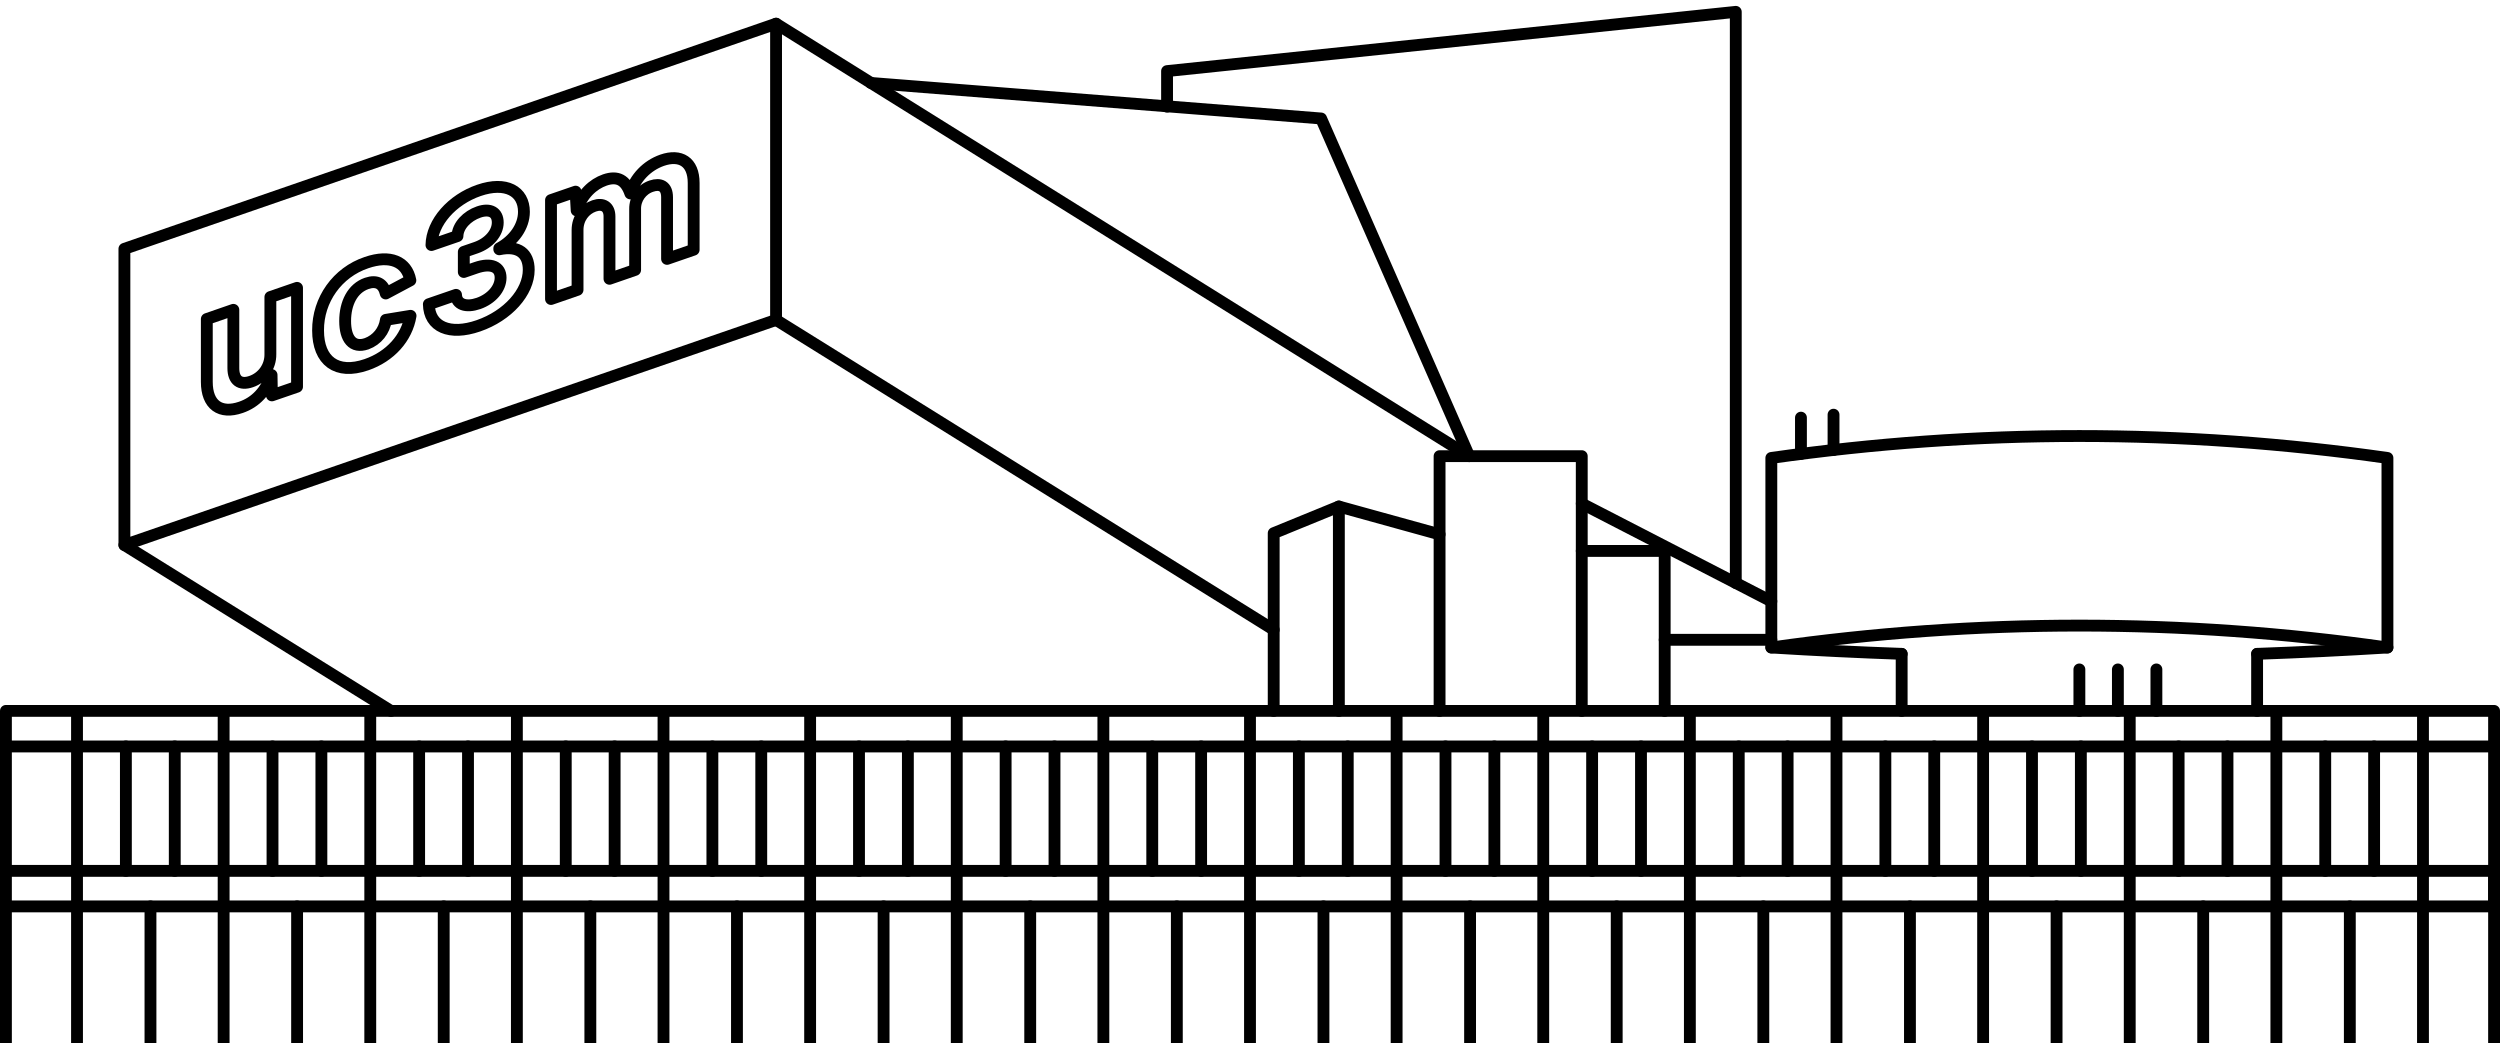
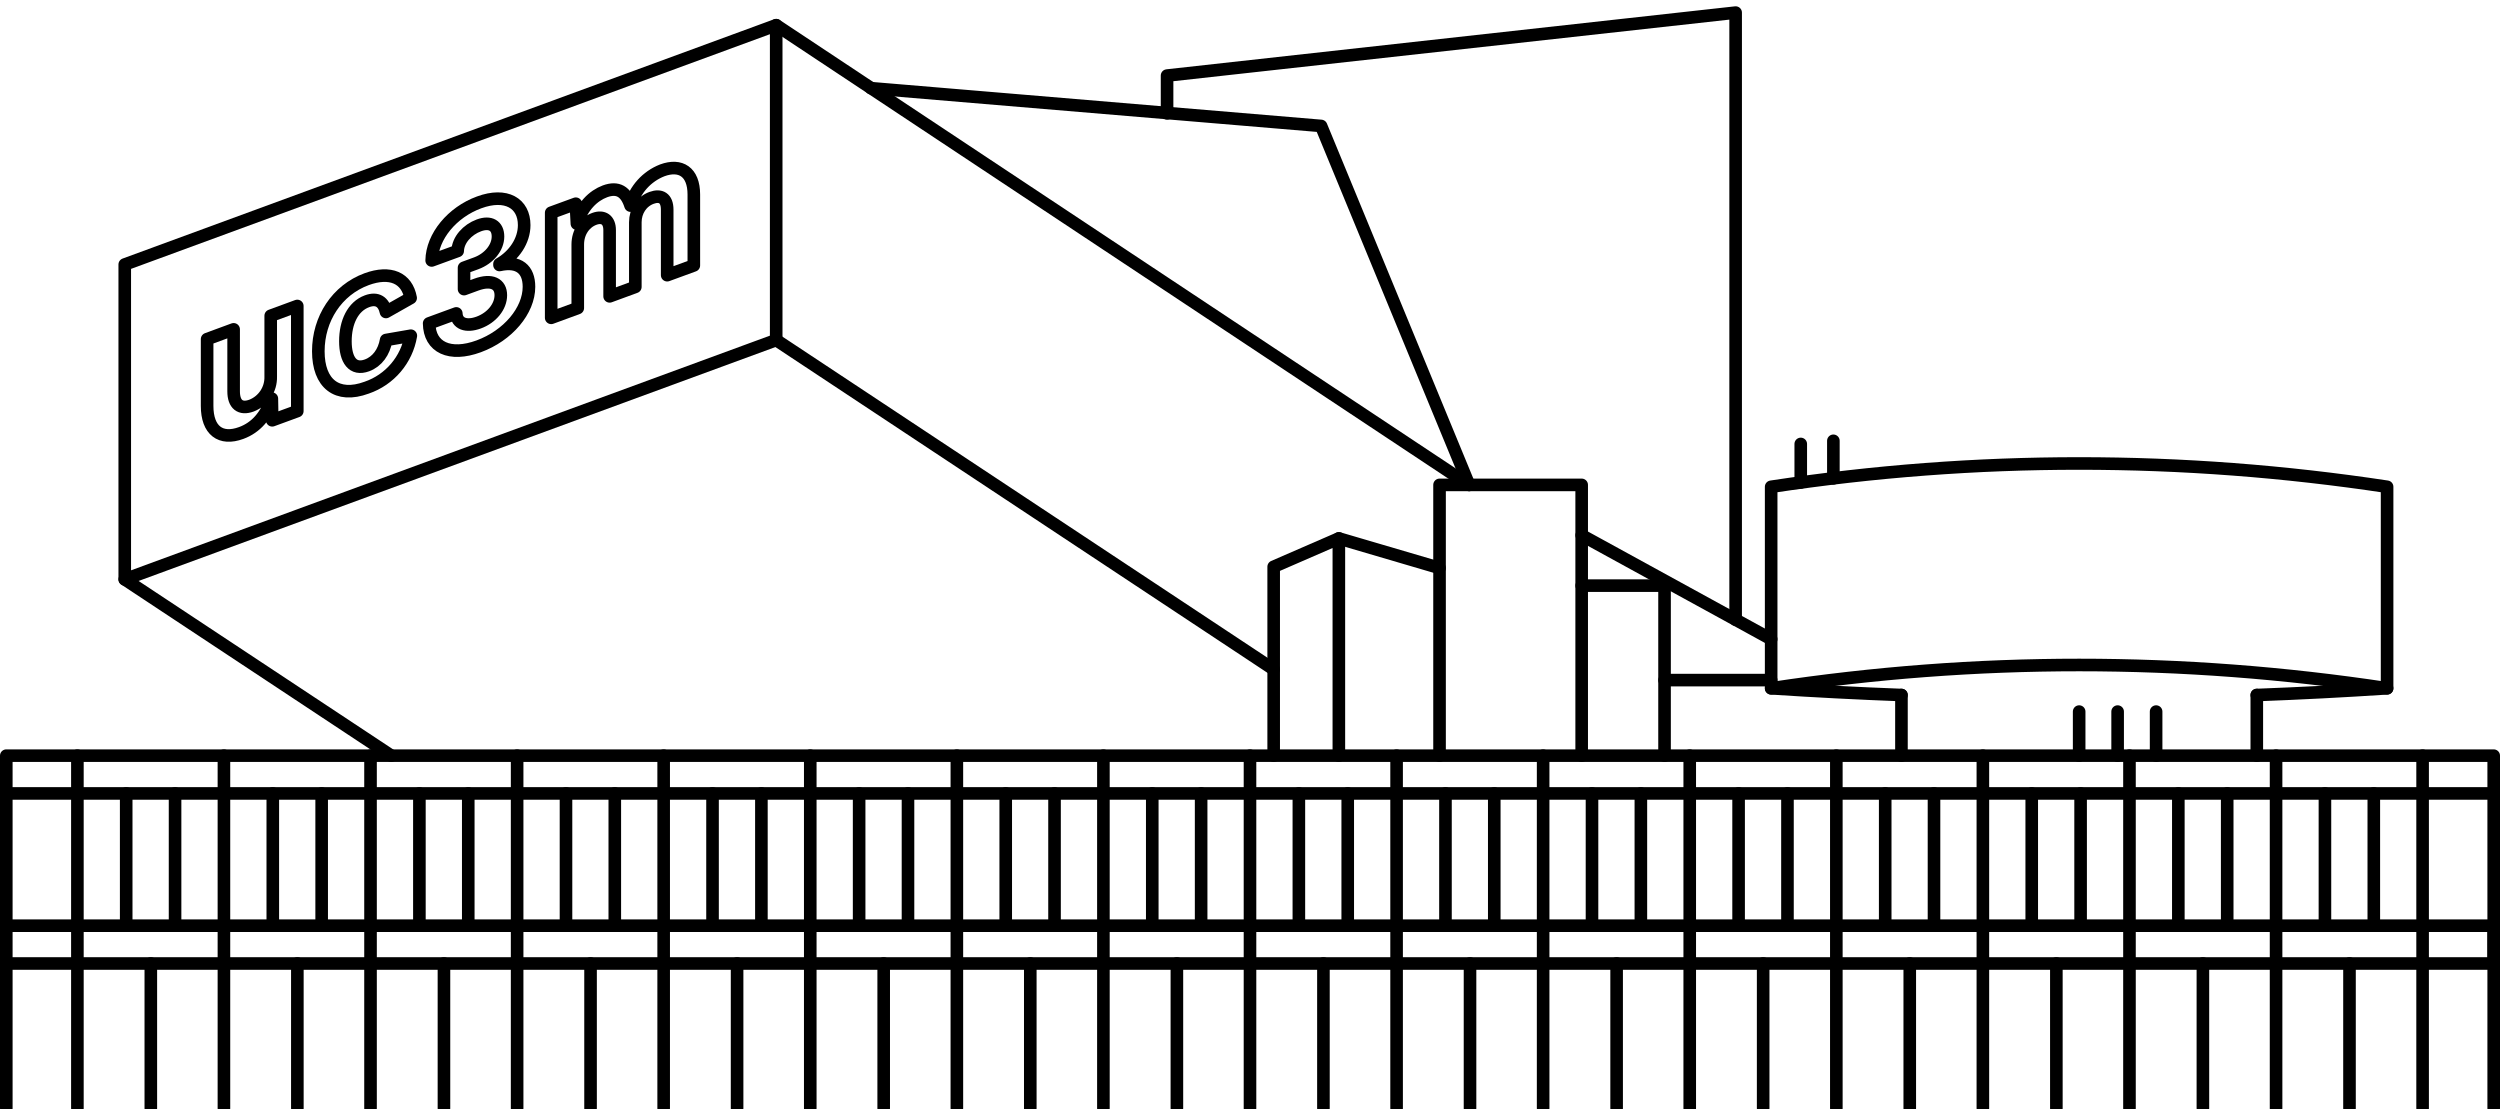
- <svg xmlns="http://www.w3.org/2000/svg" fill="none" stroke="currentColor" stroke-linecap="round" stroke-linejoin="round" stroke-width="2" viewBox="-1 -1 422 176">
-   <path d="M0 175v-56h420v56" />
-   <path d="M0 125h420" />
-   <path d="M0 146h420v6H0" />
-   <path d="M12 175v-56m24.75 56v-56m24.75 56v-56m24.75 56v-56M111 175v-56m24.75 56v-56m24.75 56v-56m24.75 56v-56M210 175v-56m24.75 56v-56m24.75 56v-56m24.75 56v-56M309 175v-56m24.75 56v-56m24.75 56v-56m24.75 56v-56M408 175v-56" />
-   <path d="M20.25 146v-21m8.25 21v-21M45 146v-21m8.25 21v-21m16.5 21v-21M78 146v-21m16.5 21v-21m8.25 21v-21m16.5 21v-21m8.25 21v-21m16.5 21v-21m8.25 21v-21m16.5 21v-21m8.25 21v-21m16.5 21v-21m8.25 21v-21m16.5 21v-21m8.25 21v-21m16.5 21v-21m8.25 21v-21m16.5 21v-21m8.25 21v-21m16.5 21v-21m8.25 21v-21m16.5 21v-21m8.25 21v-21m16.5 21v-21m8.25 21v-21m16.5 21v-21m8.25 21v-21m16.5 21v-21m8.25 21v-21" />
-   <path d="M24.4 175v-23m24.75 23v-23m24.75 23v-23m24.75 23v-23m24.75 23v-23m24.75 23v-23m24.75 23v-23m24.75 23v-23m24.75 23v-23m24.75 23v-23m24.75 23v-23m24.75 23v-23m24.75 23v-23m24.75 23v-23m24.75 23v-23m24.75 23v-23" />
-   <path d="M20 91V41L130 3v50Z" />
-   <path d="m130 3 117 73" />
-   <path d="m130 53 84 52.3" />
-   <path d="m146 13 76 6 25 57" />
-   <path d="m20 91 45 28" />
-   <path d="M196 17v-6l96-10v96.41" />
-   <path d="M214 119V89l11-4.5V119" />
-   <path d="M242 119V76h24v43" />
-   <path d="M266 92h14v27" />
-   <path d="M280 107h18" />
-   <path d="m225 84.5 17 4.7" />
-   <path d="m266 84 32 16.5" />
-   <path d="M298 108.3v-32q52-7.4 104 0v32q-52-7.4-104 0" />
-   <path d="M298 108.3q11 .68 22 1.07m60 0q11-.39 22-1.07" />
-   <path d="M320 119v-9.63m60 9.63v-9.63" />
-   <path d="M350 119v-7m6.5 7v-7m6.5 7v-7" />
-   <path d="M303 75.62V69.5m5.5 5.46V69" />
-   <path d="M39.66 67.76c2.54-.87 4.24-2.78 5.18-5.46l.06 3.44 4.24-1.46V47.59l-4.5 1.55v9.66a4.8 4.8 0 0 1-3.24 4.61c-1.88.65-3.01-.19-3.01-2.27V51.3l-4.48 1.55v10.61c0 3.91 2.28 5.5 5.75 4.3" />
-   <path d="M60.86 60.56c4-1.38 6.82-4.52 7.44-8.25l-4.16.68a5 5 0 0 1-3.24 4.03c-2.39.83-3.64-.85-3.64-3.83 0-3.02 1.25-5.52 3.64-6.35 1.73-.6 2.84.09 3.21 1.7l4.16-2.22c-.62-3.21-3.46-4.35-7.41-2.99a12 12 0 0 0-8.17 11.45c0 5.14 3.14 7.52 8.17 5.78" />
-   <path d="M79.75 54c4.96-1.71 8.5-5.67 8.5-9.46 0-2.76-1.73-4.15-4.97-3.46v-.16c2.46-1.33 4.16-3.68 4.16-6.17 0-3.48-3.04-5.19-7.61-3.61-4.52 1.56-7.94 5.4-8 9.22l4.39-1.51c.04-1.75 1.64-3.39 3.58-4.06 1.93-.67 3.22.05 3.22 1.77 0 1.77-1.5 3.5-3.67 4.25l-2.06.71v3.39l2.06-.71c2.58-.89 4.15-.15 4.15 1.68 0 1.81-1.54 3.58-3.73 4.34-2.11.73-3.72.19-3.79-1.45l-4.59 1.58c.06 3.85 3.53 5.32 8.36 3.65" />
-   <path d="m92.01 49.47 4.48-1.55V37.83c0-2 1.21-3.52 2.79-4.07 1.52-.53 2.6.15 2.6 1.78v10.52l4.33-1.5V34.29a4 4 0 0 1 2.74-3.87c1.51-.52 2.65 0 2.65 1.88v10.4l4.49-1.55V29.89c0-3.62-2.27-4.9-5.33-3.84a8.6 8.6 0 0 0-5.36 5.6c-.78-2.27-2.16-3-4.3-2.27-2 .7-3.86 2.4-4.76 5.14l-.18-3.17-4.15 1.43Z" />
+ <svg xmlns="http://www.w3.org/2000/svg" fill="none" stroke="currentColor" stroke-linecap="round" stroke-linejoin="round" stroke-width="2" viewBox="-1 -1 397 176">
+   <path d="M0 175v-56h395v56" />
+   <path d="M0 125h395" />
+   <path d="M0 146h395v6H0" />
+   <path d="M11.29 175v-56m23.27 56v-56m23.28 56v-56m23.28 56v-56m23.27 56v-56m23.28 56v-56m23.28 56v-56m23.27 56v-56m23.28 56v-56m23.28 56v-56m23.27 56v-56m23.28 56v-56m23.28 56v-56m23.27 56v-56m23.28 56v-56m23.28 56v-56m23.27 56v-56" />
+   <path d="M19.04 146v-21m7.76 21v-21m15.52 21v-21m7.76 21v-21m15.52 21v-21m7.76 21v-21m15.52 21v-21m7.75 21v-21m15.52 21v-21m7.76 21v-21m15.52 21v-21m7.76 21v-21m15.52 21v-21m7.75 21v-21m15.52 21v-21m7.76 21v-21m15.52 21v-21m7.76 21v-21m15.52 21v-21m7.75 21v-21m15.52 21v-21m7.76 21v-21m15.52 21v-21m7.76 21v-21m15.52 21v-21m7.75 21v-21m15.52 21v-21m7.76 21v-21m15.52 21v-21m7.76 21v-21m15.52 21v-21m7.76 21v-21" />
+   <path d="M22.95 175v-23m23.27 23v-23m23.28 23v-23m23.28 23v-23m23.27 23v-23m23.28 23v-23m23.28 23v-23m23.28 23v-23m23.27 23v-23m23.28 23v-23m23.28 23v-23m23.27 23v-23m23.28 23v-23m23.28 23v-23m23.27 23v-23m23.28 23v-23" />
+   <path d="M18.81 91V41L122.26 3v50Z" />
+   <path d="M122.26 3 232.3 76" />
+   <path d="m122.26 53 79 52.3" />
+   <path d="m137.31 13 71.48 6 23.51 57" />
+   <path d="m18.81 91 42.32 28" />
+   <path d="M184.33 17v-6l90.29-10v96.41" />
+   <path d="M201.26 119V89l10.35-4.5V119" />
+   <path d="M227.6 119V76h22.57v43" />
+   <path d="M250.17 92h13.16v27" />
+   <path d="M263.33 107h16.93" />
+   <path d="m211.61 84.5 15.99 4.7" />
+   <path d="m250.17 84 30.09 16.5" />
+   <path d="M280.26 108.3v-32q48.91-7.4 97.81 0v32q-48.9-7.4-97.81 0" />
+   <path d="M280.26 108.3q10.35.68 20.69 1.07m56.43 0q10.35-.39 20.69-1.07" />
+   <path d="M300.95 119v-9.63m56.43 9.63v-9.63" />
+   <path d="M329.17 119v-7m6.11 7v-7m6.11 7v-7" />
+   <path d="M284.96 75.62V69.5m5.18 5.46V69" />
+   <path d="M37.3 67.76c2.38-.87 3.98-2.78 4.87-5.46l.06 3.44 3.98-1.46V47.59l-4.22 1.55v9.66a4.8 4.8 0 0 1-3.05 4.61c-1.77.65-2.84-.19-2.84-2.27V51.3l-4.21 1.55v10.61c0 3.91 2.15 5.5 5.41 4.3" />
+   <path d="M57.23 60.56a10.6 10.6 0 0 0 7.01-8.25l-3.92.68c-.33 1.93-1.42 3.43-3.04 4.03-2.25.83-3.43-.85-3.43-3.83 0-3.02 1.18-5.52 3.43-6.35 1.62-.6 2.66.09 3.01 1.7l3.92-2.22c-.59-3.21-3.26-4.35-6.98-2.99-4.73 1.74-7.68 6.29-7.68 11.45 0 5.14 2.95 7.52 7.68 5.78" />
+   <path d="M75.01 54c4.66-1.71 7.99-5.67 7.99-9.46 0-2.76-1.63-4.15-4.68-3.46v-.16c2.32-1.33 3.92-3.68 3.92-6.17 0-3.48-2.87-5.19-7.16-3.61-4.26 1.56-7.47 5.4-7.53 9.22l4.13-1.51c.04-1.75 1.54-3.39 3.37-4.06 1.81-.67 3.03.05 3.03 1.77 0 1.77-1.42 3.5-3.45 4.25l-1.94.71v3.39l1.94-.71c2.43-.89 3.9-.15 3.9 1.68 0 1.81-1.44 3.58-3.51 4.34-1.98.73-3.49.19-3.56-1.45l-4.31 1.58c.05 3.85 3.31 5.32 7.86 3.65" />
+   <path d="m86.53 49.47 4.22-1.55V37.83c0-2 1.13-3.52 2.62-4.07 1.43-.53 2.44.15 2.44 1.78v10.52l4.08-1.5V34.29c0-1.74.98-3.28 2.58-3.87 1.42-.52 2.48 0 2.48 1.88v10.4l4.23-1.55V29.89c0-3.62-2.13-4.9-5.01-3.84a8.4 8.4 0 0 0-5.04 5.6c-.73-2.27-2.04-3-4.05-2.27-1.88.7-3.63 2.4-4.47 5.14l-.17-3.17-3.91 1.43Z" />
</svg>
